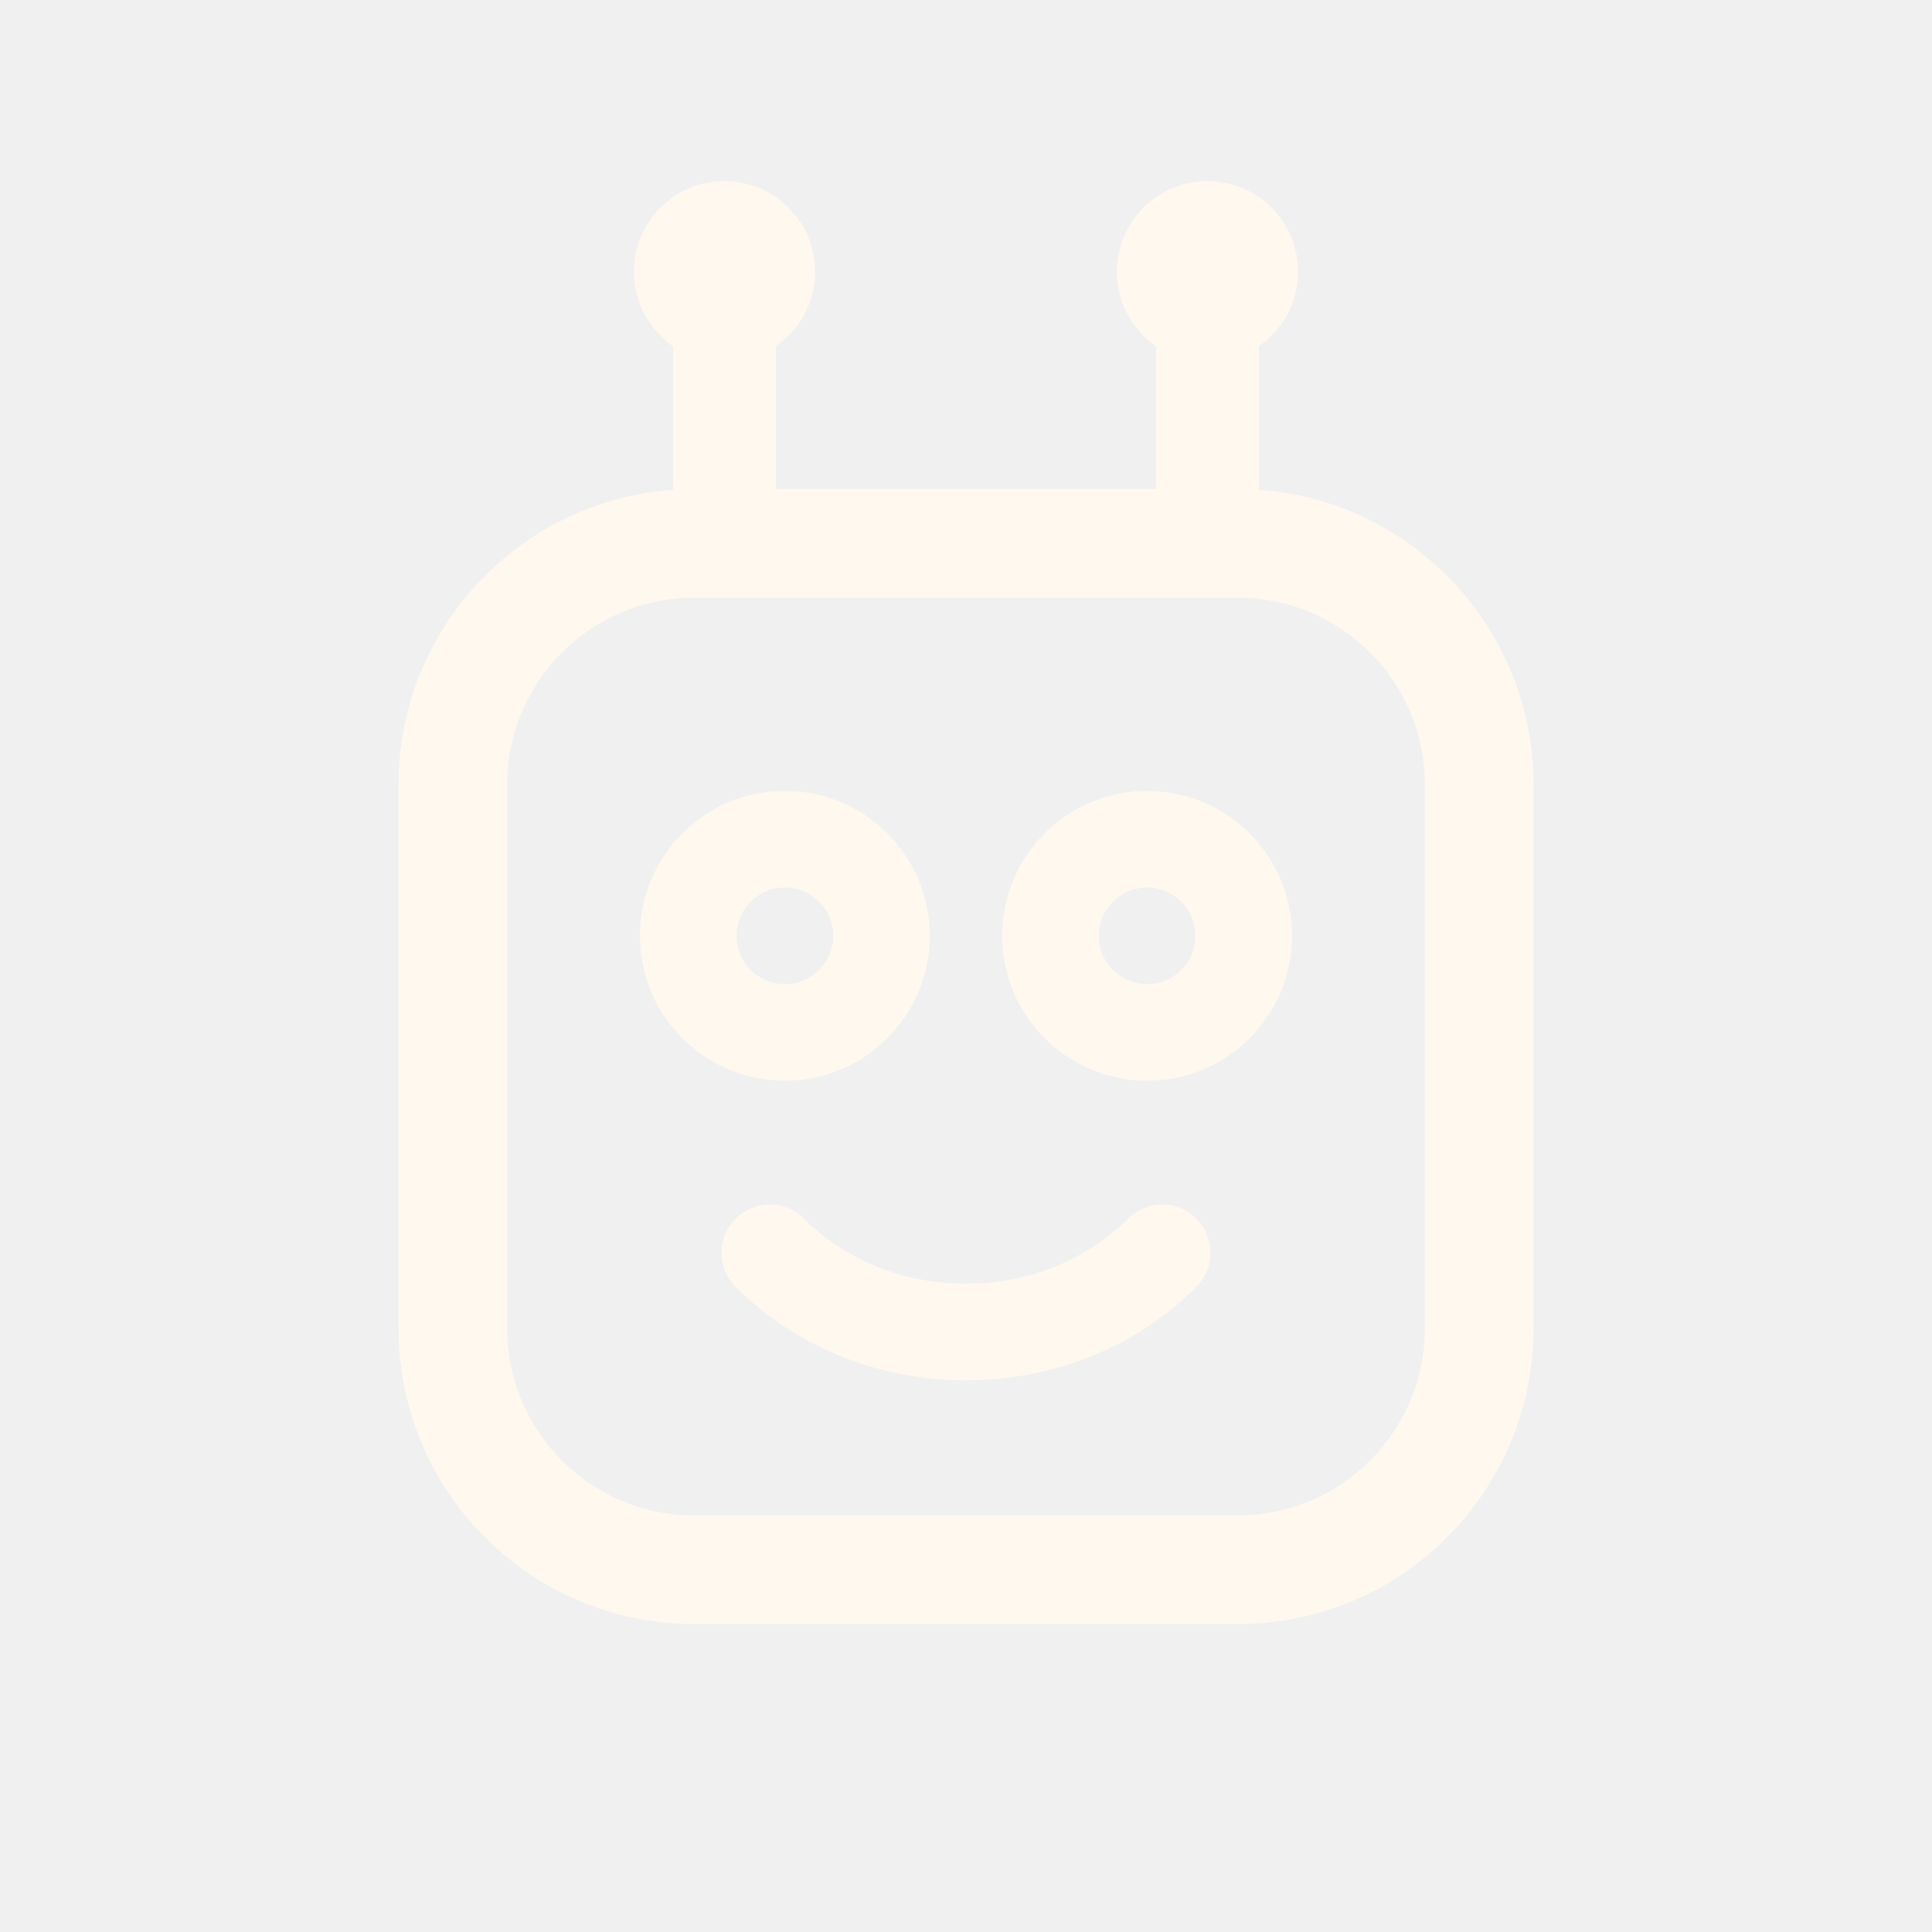
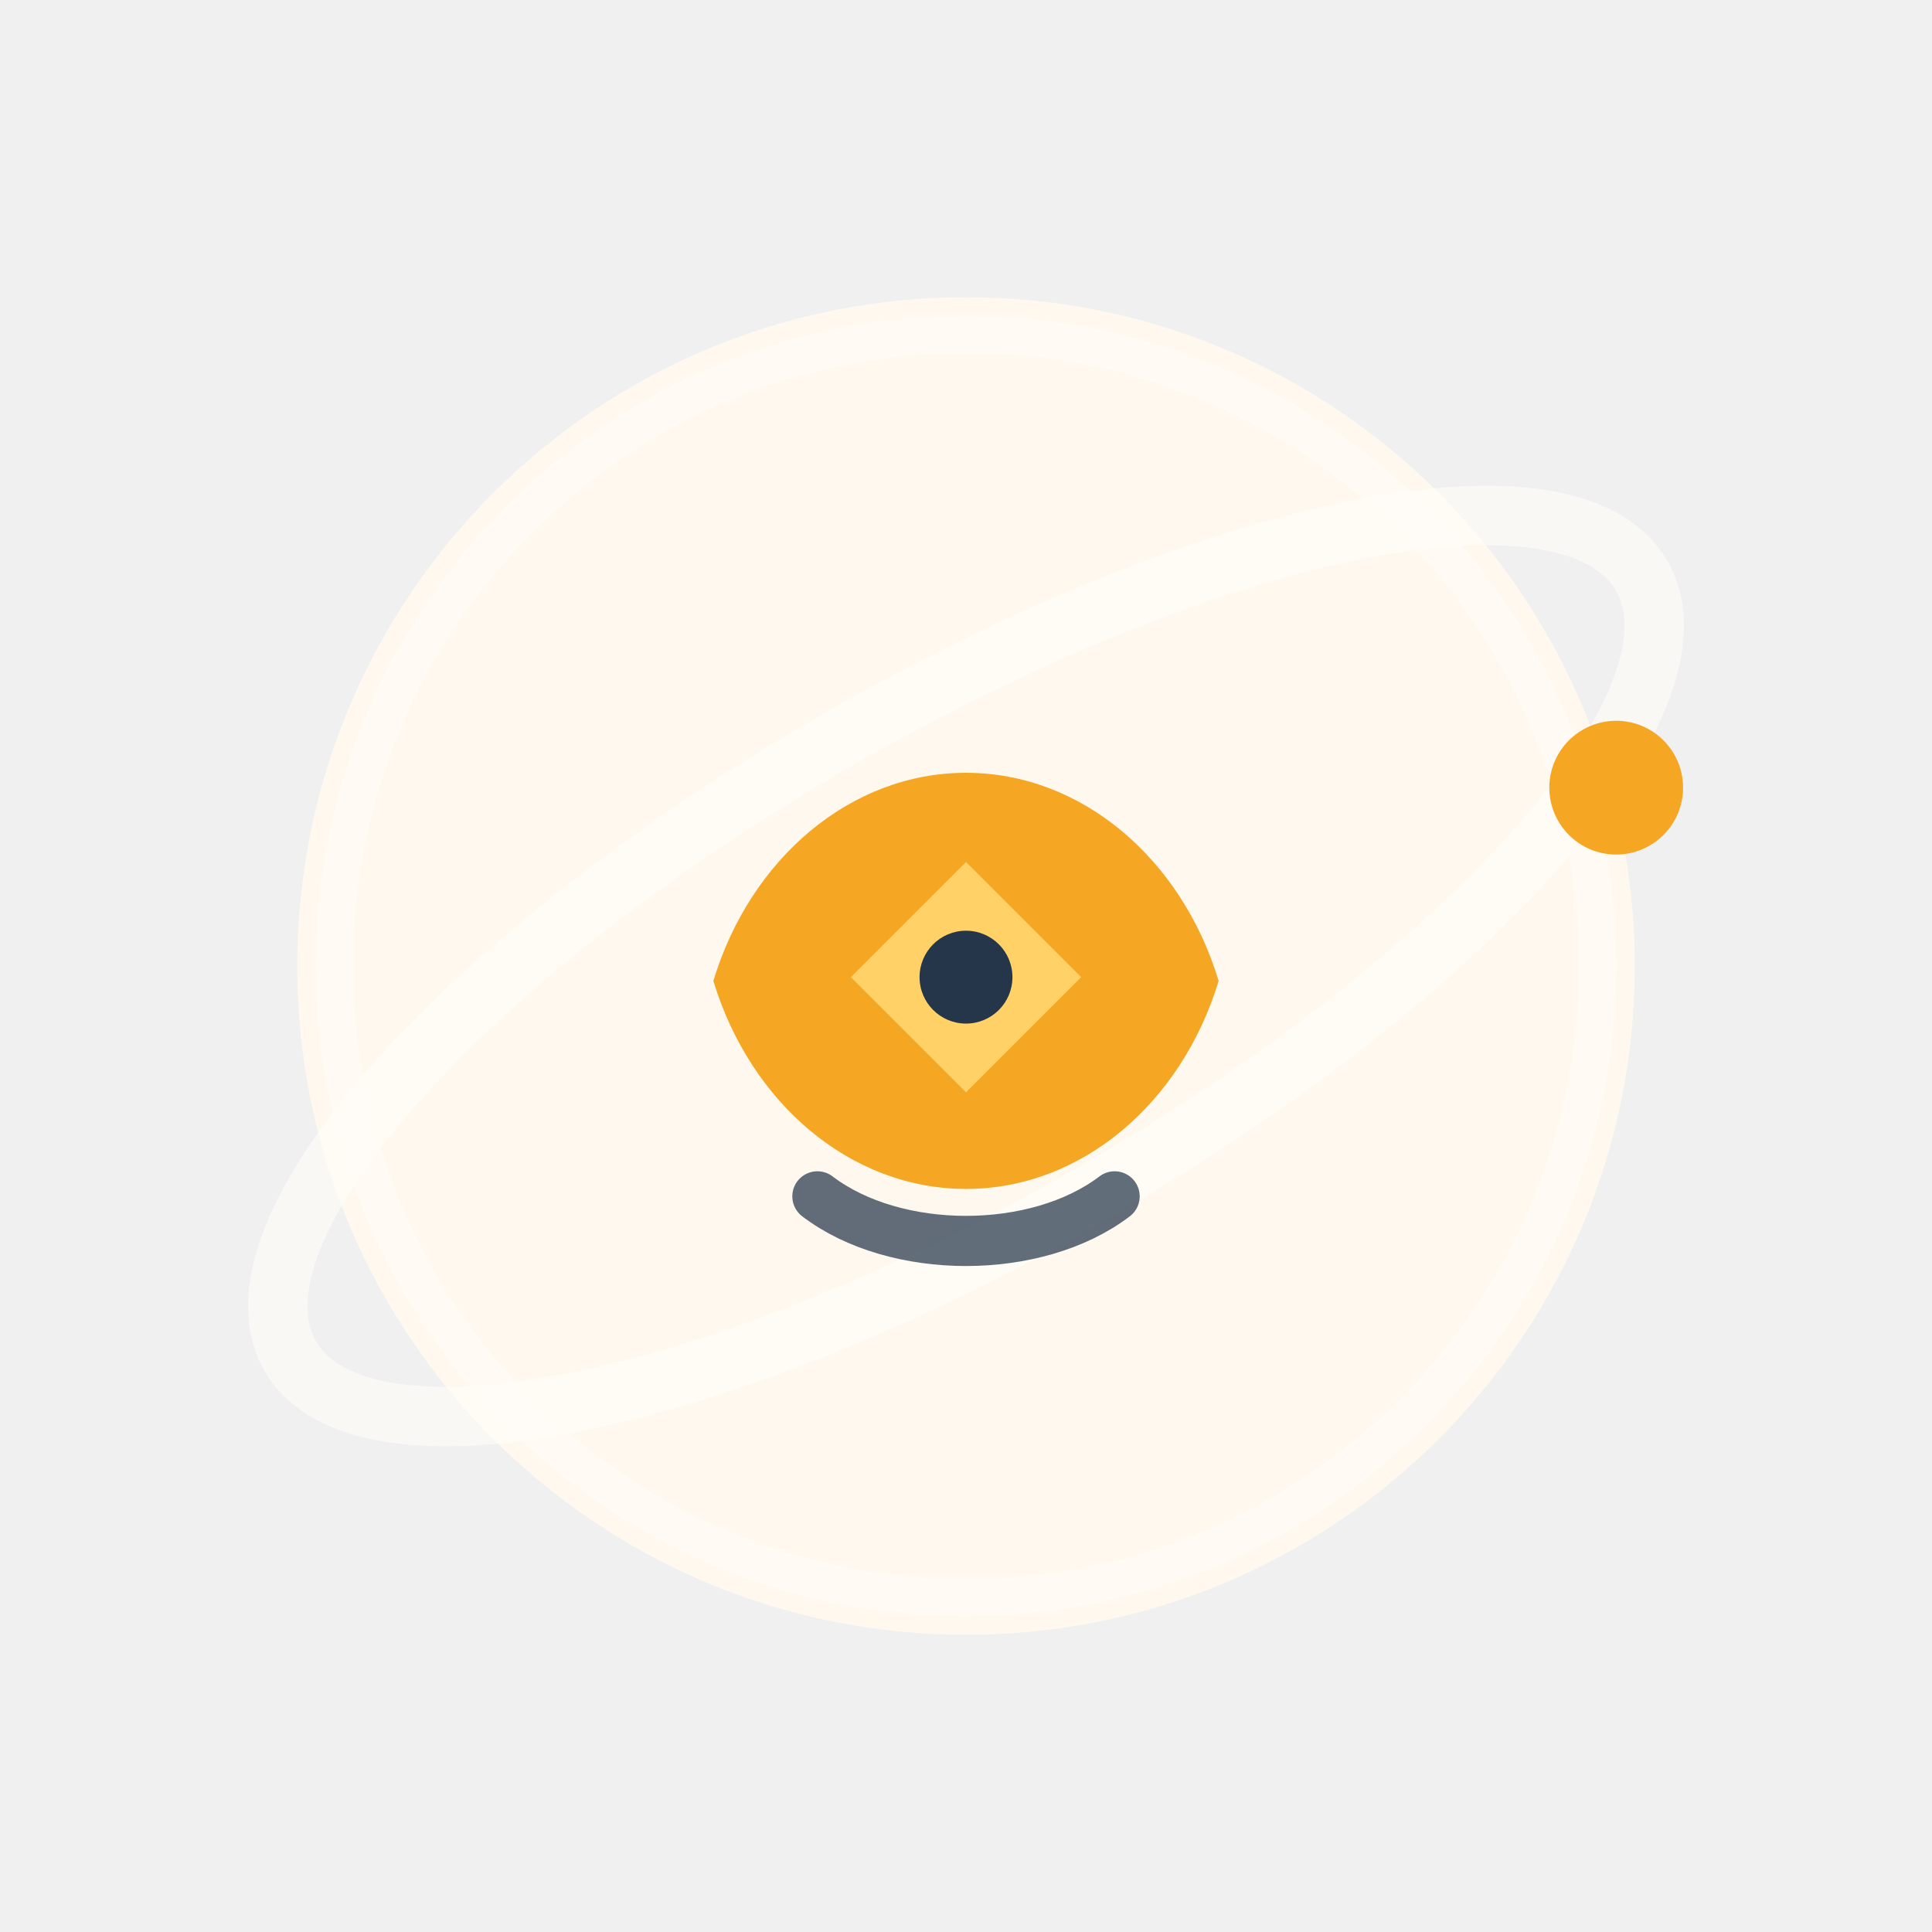
- <svg xmlns="http://www.w3.org/2000/svg" width="64" height="64" viewBox="0 0 64 64" fill="none">
-   <path d="M24 18V11" stroke="#FFF8EF" stroke-width="3.4" stroke-linecap="round" />
-   <path d="M40 18V11" stroke="#FFF8EF" stroke-width="3.4" stroke-linecap="round" />
-   <circle cx="24" cy="9" r="3" fill="#FFF8EF" />
-   <circle cx="40" cy="9" r="3" fill="#FFF8EF" />
-   <rect x="15" y="18" width="34" height="34" rx="8" fill="none" stroke="#FFF8EF" stroke-width="3.6" />
-   <circle cx="26" cy="31" r="3.2" fill="none" stroke="#FFF8EF" stroke-width="3.2" />
-   <circle cx="38" cy="31" r="3.2" fill="none" stroke="#FFF8EF" stroke-width="3.2" />
-   <path d="M25.5 41.5C29 45 35 45 38.5 41.5" stroke="#FFF8EF" stroke-width="3.2" stroke-linecap="round" />
+ <svg xmlns="http://www.w3.org/2000/svg" width="52" height="52" viewBox="0 0 52 52" fill="none">
+   <circle cx="26" cy="26" r="18" fill="#FFF8EF" />
+   <circle cx="26" cy="26" r="17" stroke="#FFFFFF" stroke-opacity="0.34" stroke-width="1" />
+   <ellipse cx="26" cy="26" rx="21" ry="7" stroke="#FFFDF8" stroke-opacity="0.62" stroke-width="1.6" transform="rotate(-30 26 26)" />
+   <circle cx="43.5" cy="21.2" r="1.8" fill="#F5A623" />
+   <path d="M26 20.8C29.1 20.8 31.8 23.1 32.8 26.4C31.8 29.7 29.1 32 26 32C22.9 32 20.2 29.7 19.2 26.4C20.2 23.1 22.9 20.8 26 20.8Z" fill="#F5A623" />
+   <path d="M26 23.2L29.1 26.3L26 29.4L22.9 26.3L26 23.2Z" fill="#FFD166" />
+   <circle cx="26" cy="26.3" r="1.25" fill="#25364A" />
+   <path d="M22 32.2C24.1 33.8 27.9 33.8 30 32.2" stroke="#25364A" stroke-opacity="0.72" stroke-width="1.35" stroke-linecap="round" />
</svg>
